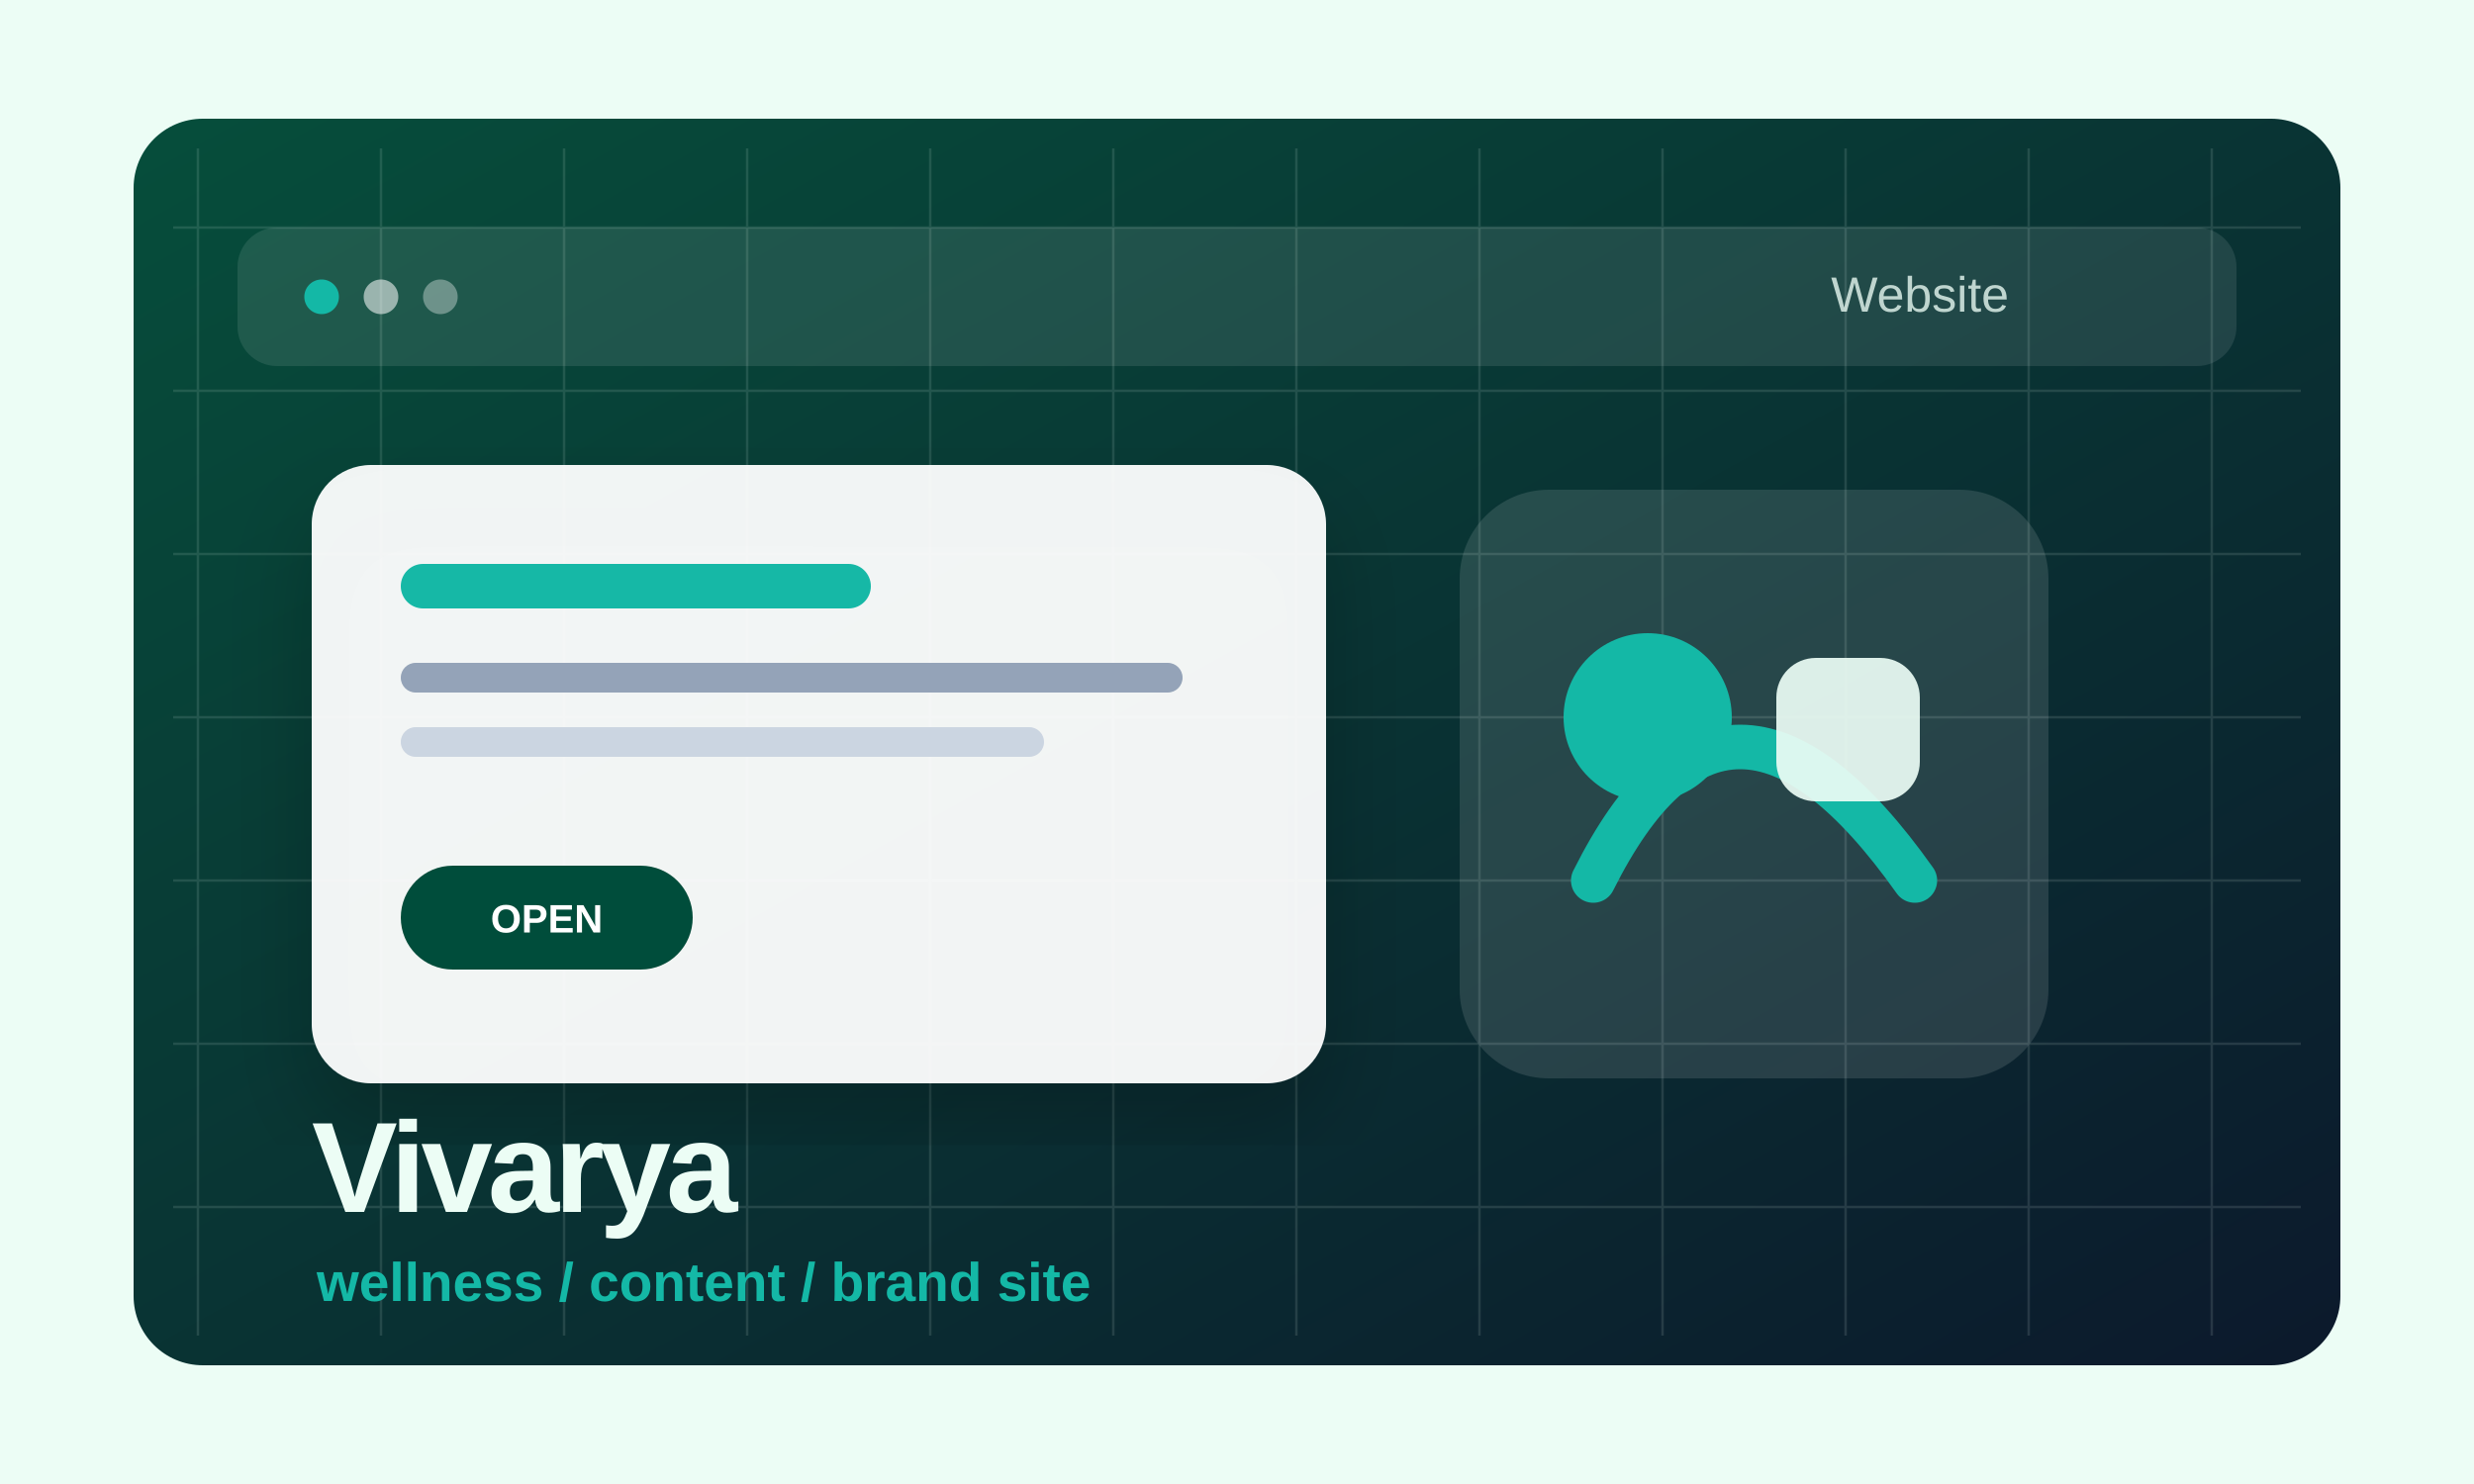
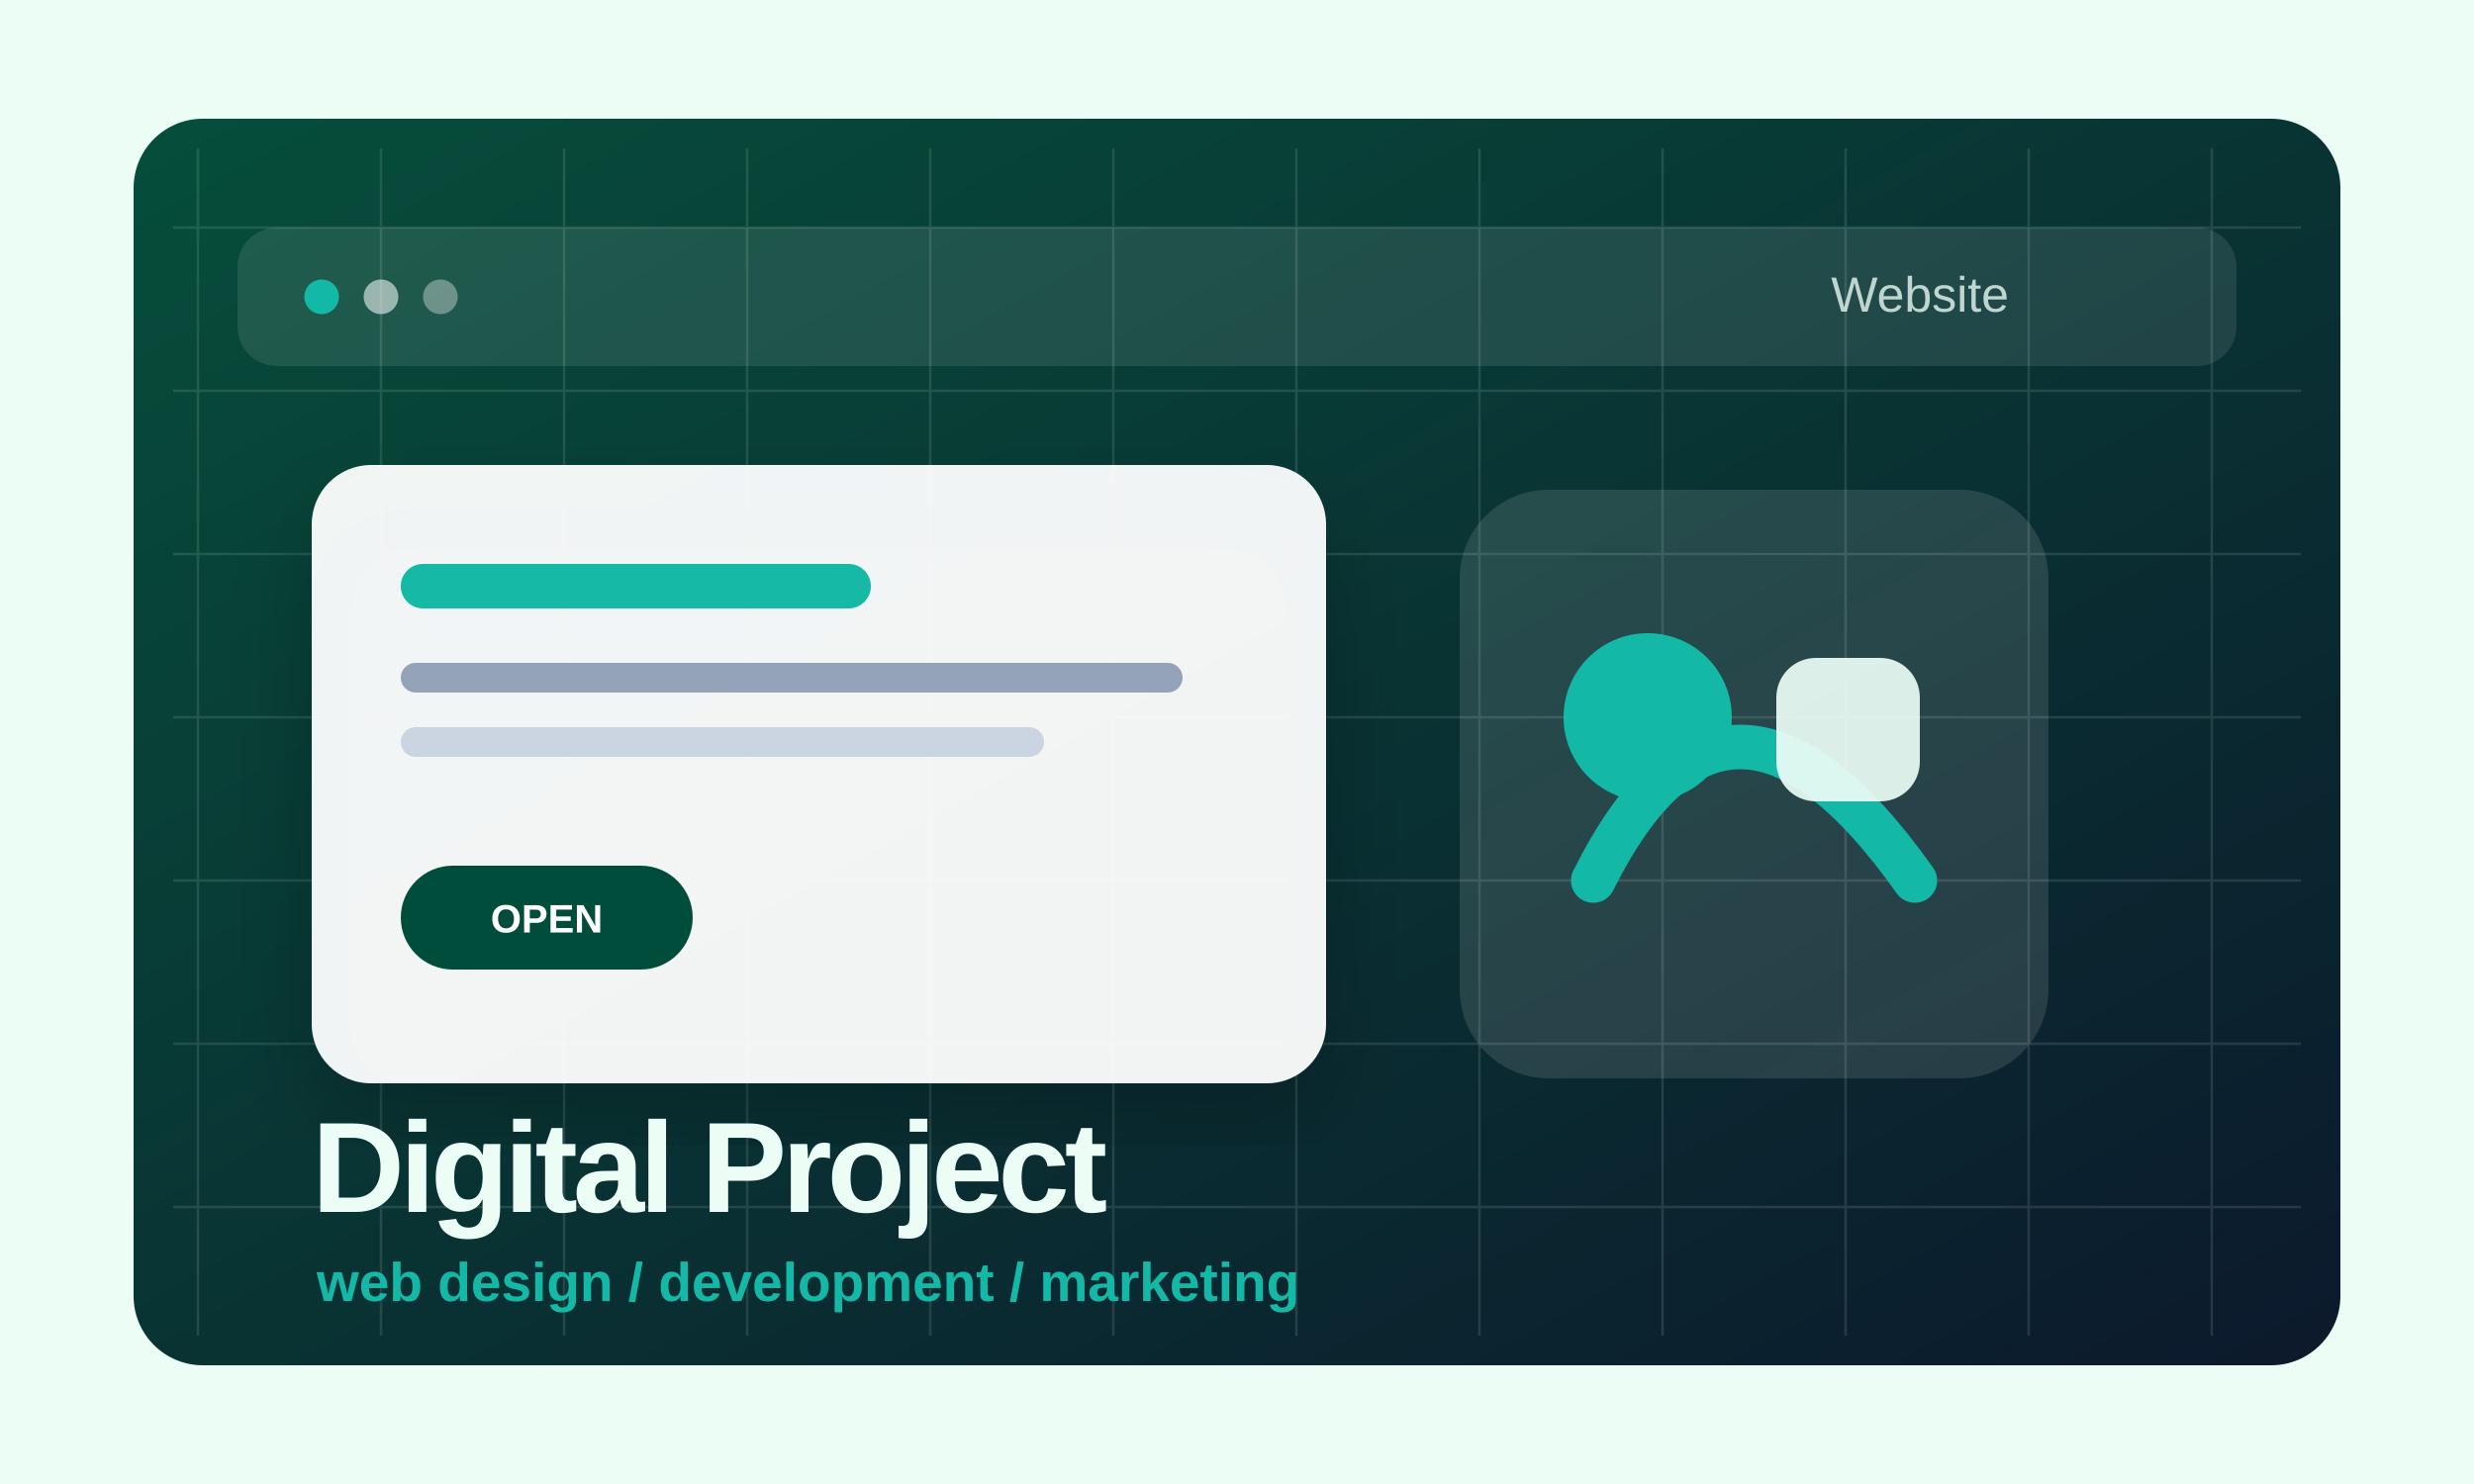
<svg xmlns="http://www.w3.org/2000/svg" viewBox="0 0 1000 600" role="img" aria-labelledby="title desc">
  <defs>
    <linearGradient id="g" x1="0" y1="0" x2="1" y2="1">
      <stop stop-color="#064e3b" />
      <stop offset="1" stop-color="#0c192c" />
    </linearGradient>
    <filter id="s">
      <feDropShadow dx="0" dy="18" stdDeviation="18" flood-opacity=".22" />
    </filter>
  </defs>
  <rect width="1000" height="600" fill="#ecfdf5" />
  <rect x="54" y="48" width="892" height="504" rx="28" fill="url(#g)" />
  <g opacity=".12" stroke="#ecfdf5" stroke-width="1">
    <path d="M80 60v480" />
    <path d="M154 60v480" />
    <path d="M228 60v480" />
    <path d="M302 60v480" />
    <path d="M376 60v480" />
    <path d="M450 60v480" />
    <path d="M524 60v480" />
    <path d="M598 60v480" />
    <path d="M672 60v480" />
    <path d="M746 60v480" />
    <path d="M820 60v480" />
    <path d="M894 60v480" />
    <path d="M70 92h860" />
    <path d="M70 158h860" />
    <path d="M70 224h860" />
    <path d="M70 290h860" />
    <path d="M70 356h860" />
    <path d="M70 422h860" />
    <path d="M70 488h860" />
  </g>
  <rect x="96" y="92" width="808" height="56" rx="16" fill="rgba(255,255,255,.1)" />
  <circle cx="130" cy="120" r="7" fill="#14b8a6" />
  <circle cx="154" cy="120" r="7" fill="rgba(255,255,255,.55)" />
  <circle cx="178" cy="120" r="7" fill="rgba(255,255,255,.35)" />
  <text x="812" y="126" text-anchor="end" fill="#ecfdf5" font-family="Arial, sans-serif" font-size="20" opacity=".78">Website</text>
  <g filter="url(#s)">
    <rect x="126" y="188" width="410" height="250" rx="24" fill="rgba(255,255,255,.94)" />
    <rect x="162" y="228" width="190" height="18" rx="9" fill="#14b8a6" />
    <rect x="162" y="268" width="316" height="12" rx="6" fill="#94a3b8" />
    <rect x="162" y="294" width="260" height="12" rx="6" fill="#cbd5e1" />
    <rect x="162" y="350" width="118" height="42" rx="21" fill="#064e3b" />
    <text x="221" y="377" text-anchor="middle" fill="white" font-family="Arial, sans-serif" font-size="16" font-weight="700">OPEN</text>
  </g>
  <g transform="translate(590 198)">
    <rect width="238" height="238" rx="36" fill="rgba(255,255,255,.12)" />
    <path d="M54 158c36-72 79-72 130 0" fill="none" stroke="#14b8a6" stroke-width="18" stroke-linecap="round" />
    <circle cx="76" cy="92" r="34" fill="#14b8a6" />
    <rect x="128" y="68" width="58" height="58" rx="16" fill="#ecfdf5" opacity=".92" />
  </g>
-   <text x="126" y="490" fill="#ecfdf5" font-family="Arial, sans-serif" font-size="52" font-weight="800" letter-spacing="-2">Vivarya</text>
-   <text x="128" y="526" fill="#14b8a6" font-family="Arial, sans-serif" font-size="22" font-weight="700">wellness / content / brand site</text>
+   <text x="126" y="490" fill="#ecfdf5" font-family="Arial, sans-serif" font-size="52" font-weight="800" letter-spacing="-2">Digital Project</text>
+   <text x="128" y="526" fill="#14b8a6" font-family="Arial, sans-serif" font-size="22" font-weight="700">web design / development / marketing</text>
</svg>
